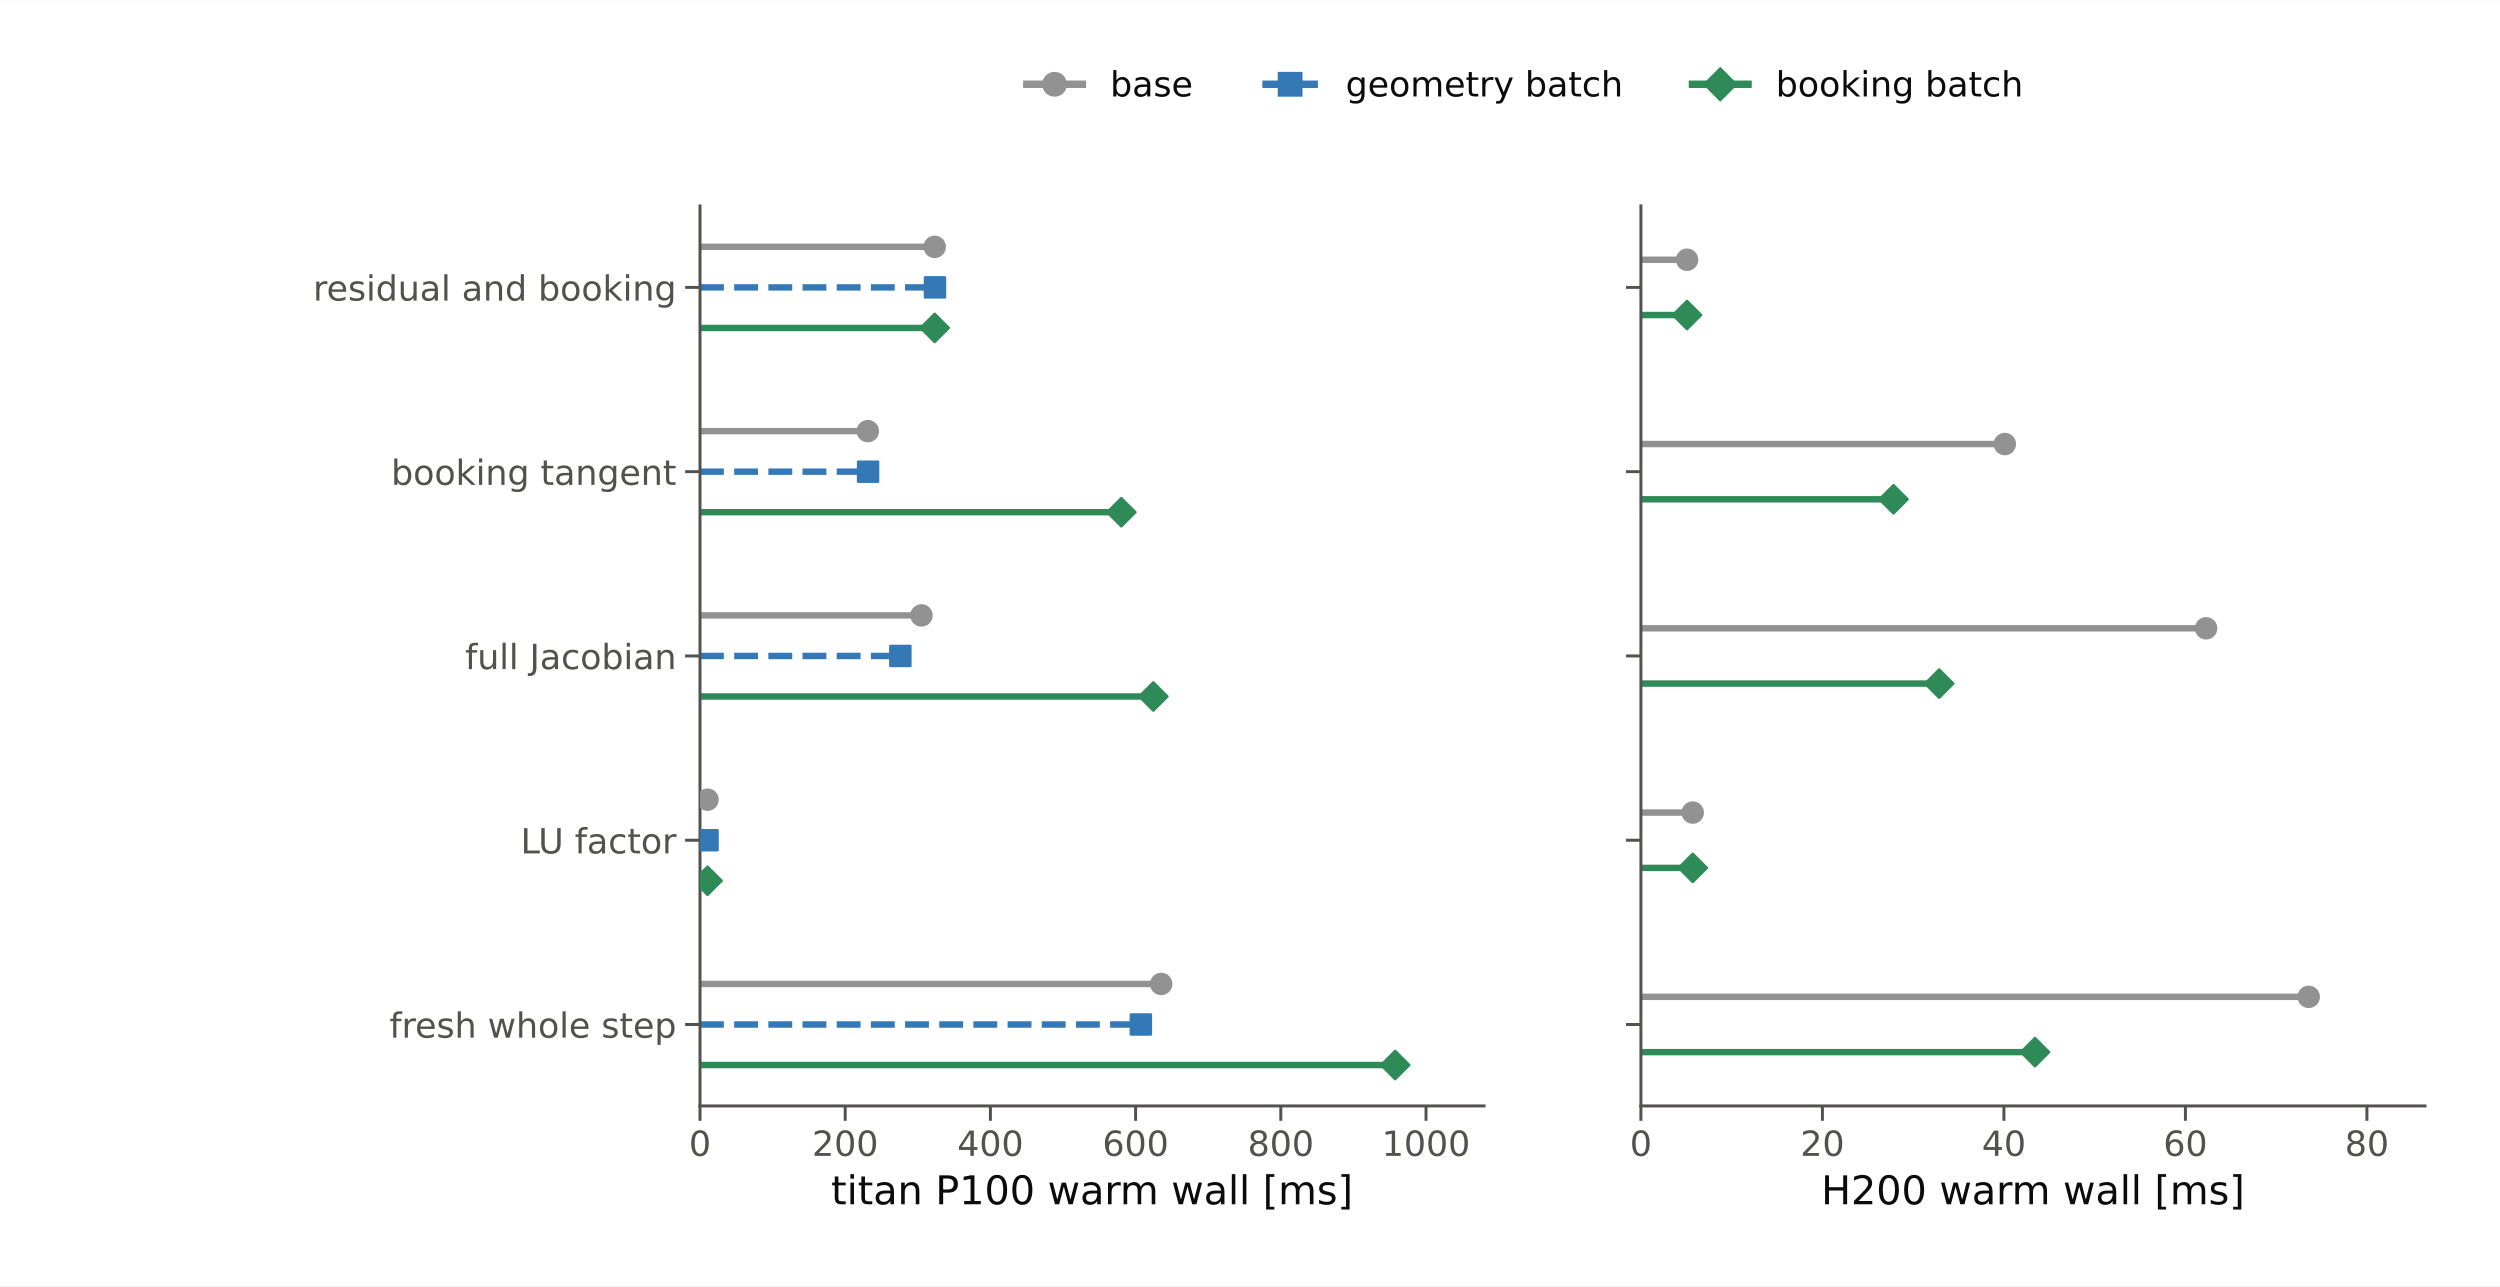
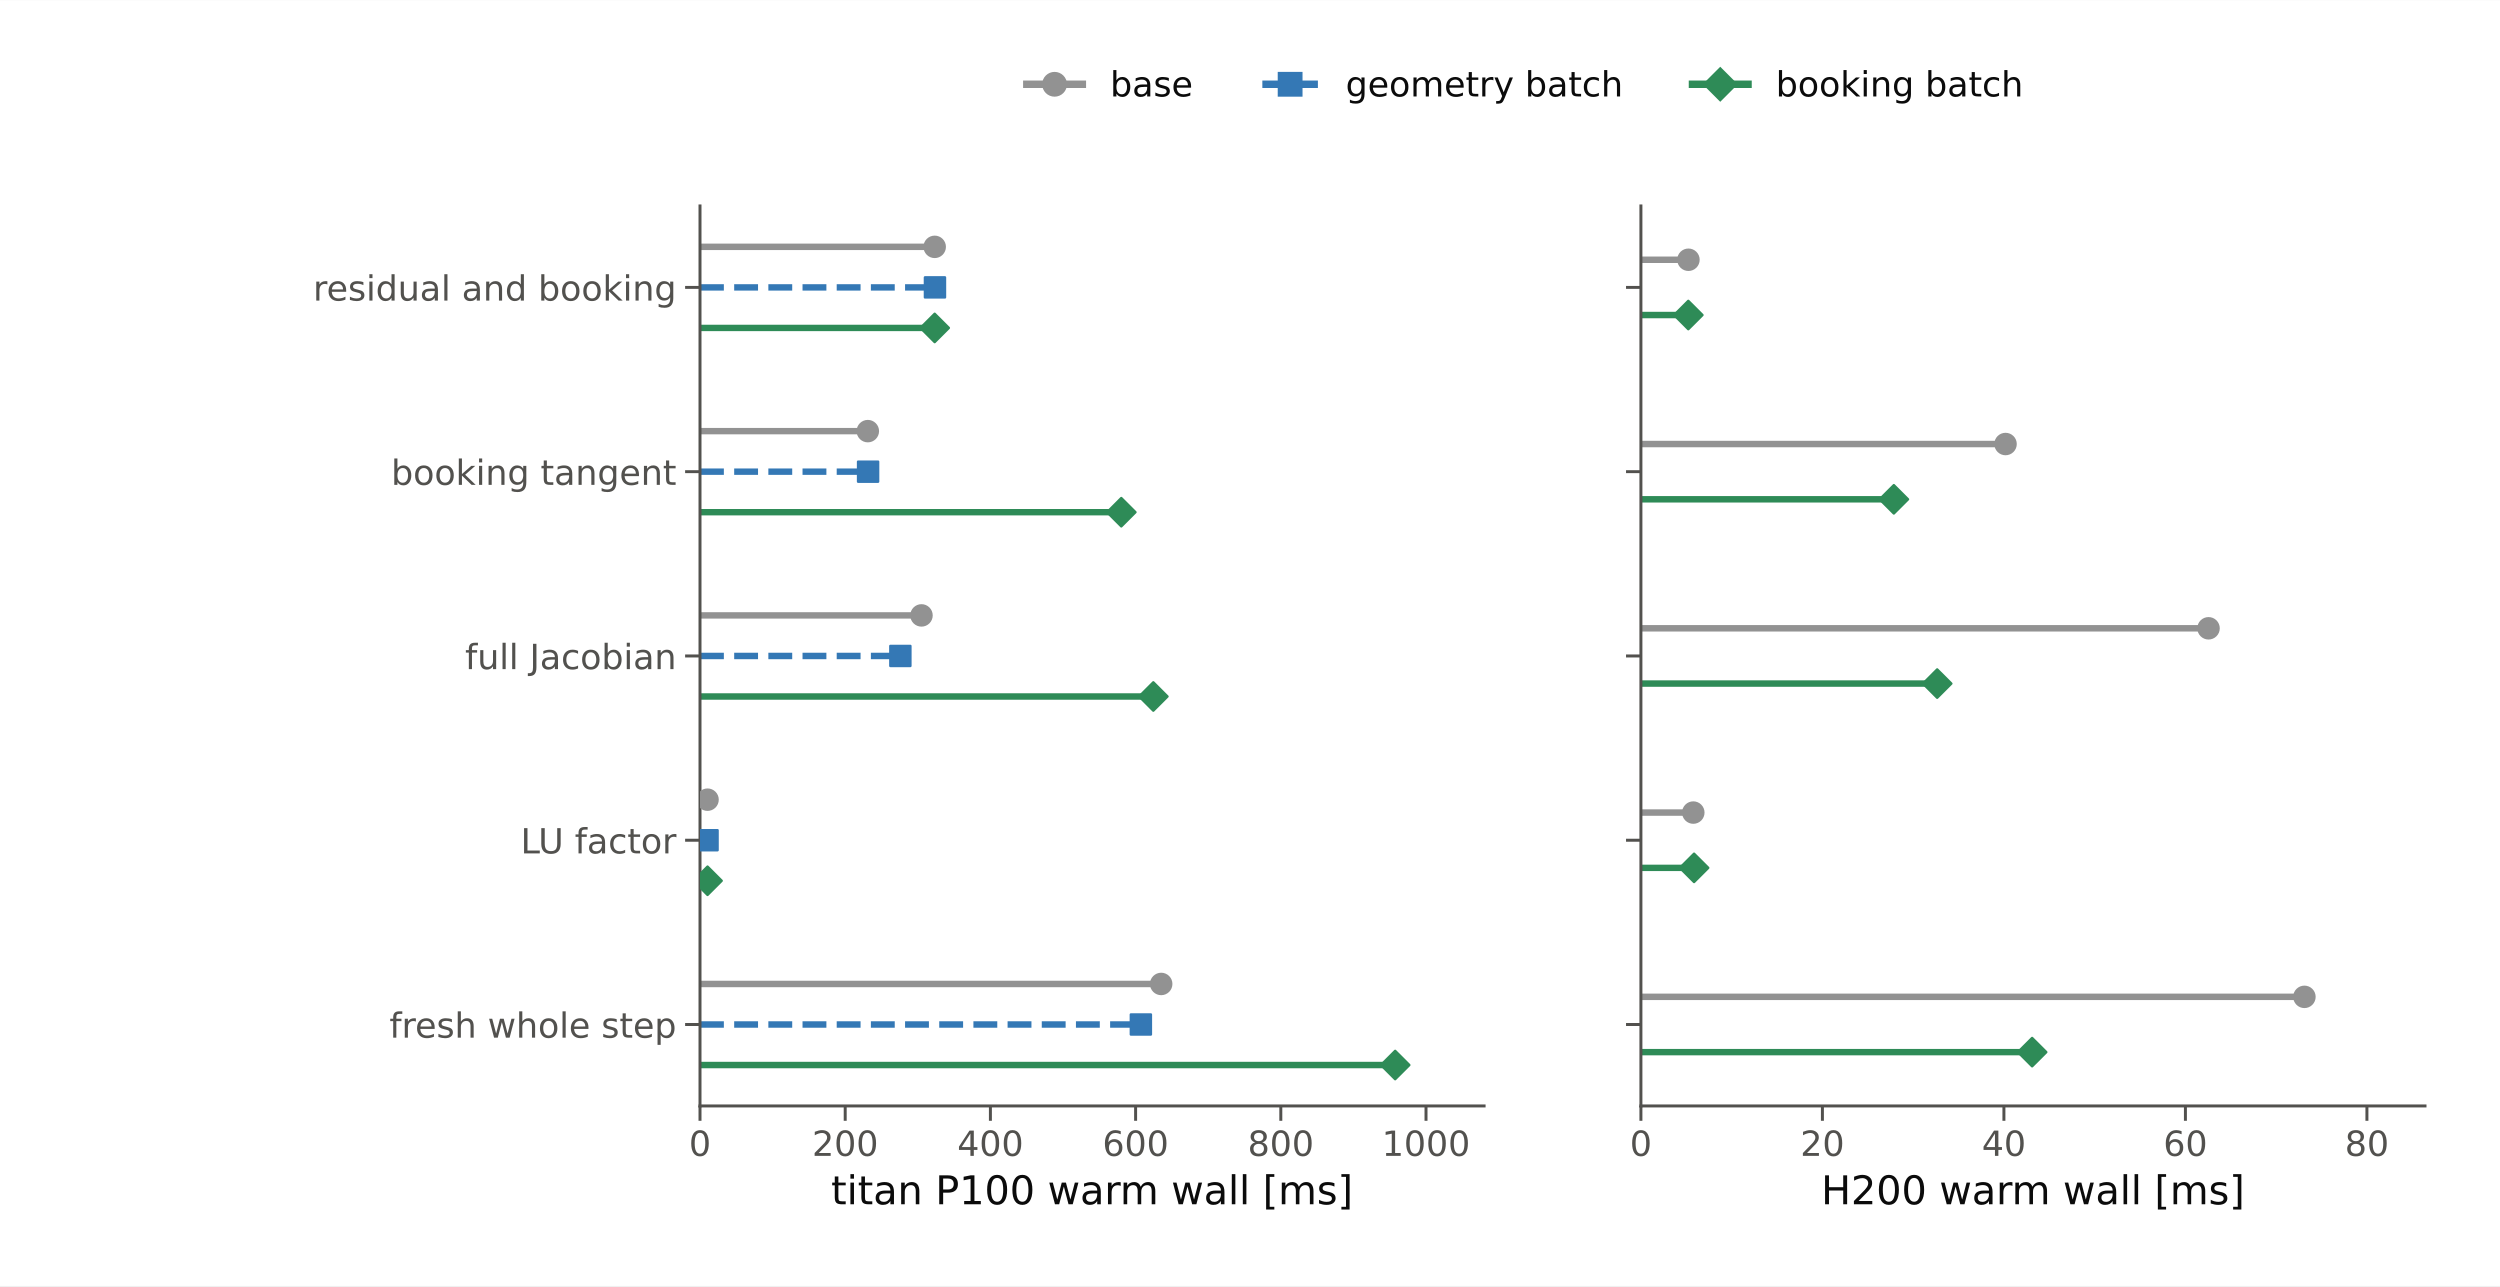
<svg xmlns="http://www.w3.org/2000/svg" xmlns:xlink="http://www.w3.org/1999/xlink" width="31.1cm" height="16cm" viewBox="0 0 1008 518.4" version="1.1">
  <defs>
    <style type="text/css">*{stroke-linejoin: round; stroke-linecap: butt}</style>
  </defs>
  <g id="figure_1">
    <g id="patch_1">
      <path d="M 0 518.4  L 1008 518.4  L 1008 0  L 0 0  z " style="fill: #ffffff" />
    </g>
    <g id="axes_1">
      <g id="patch_2">
        <path d="M 282.24 445.824  L 598.385 445.824  L 598.385 82.944  L 282.24 82.944  z " style="fill: #ffffff" />
      </g>
      <g id="matplotlib.axis_1">
        <g id="xtick_1">
          <g id="line2d_1">
            <defs>
-               <path id="md4317a3e88" d="M 0 0  L 0 6  " style="stroke: #52514e; stroke-width: 1.2" />
+               <path id="m9ff5181692" d="M 0 0  L 0 6  " style="stroke: #52514e; stroke-width: 1.2" />
            </defs>
            <g>
-               <use xlink:href="#md4317a3e88" x="282.24" y="445.824" style="fill: #52514e; stroke: #52514e; stroke-width: 1.2" />
+               <use xlink:href="#m9ff5181692" x="282.24" y="445.824" style="fill: #52514e; stroke: #52514e; stroke-width: 1.2" />
            </g>
          </g>
          <g id="text_1">
            <text style="font-size: 14px; font-family: 'DejaVu Sans', 'Bitstream Vera Sans', 'Computer Modern Sans Serif', 'Lucida Grande', 'Verdana', 'Geneva', 'Lucid', 'Arial', 'Helvetica', 'Avant Garde', sans-serif; text-anchor: middle; fill: #52514e" x="282.24" y="465.961" transform="rotate(-0 282.24 465.9607)">0</text>
          </g>
        </g>
        <g id="xtick_2">
          <g id="line2d_2">
            <g>
-               <use xlink:href="#md4317a3e88" x="340.785" y="445.824" style="fill: #52514e; stroke: #52514e; stroke-width: 1.2" />
+               <use xlink:href="#m9ff5181692" x="340.785" y="445.824" style="fill: #52514e; stroke: #52514e; stroke-width: 1.2" />
            </g>
          </g>
          <g id="text_2">
            <text style="font-size: 14px; font-family: 'DejaVu Sans', 'Bitstream Vera Sans', 'Computer Modern Sans Serif', 'Lucida Grande', 'Verdana', 'Geneva', 'Lucid', 'Arial', 'Helvetica', 'Avant Garde', sans-serif; text-anchor: middle; fill: #52514e" x="340.785" y="465.961" transform="rotate(-0 340.7855 465.9607)">200</text>
          </g>
        </g>
        <g id="xtick_3">
          <g id="line2d_3">
            <g>
-               <use xlink:href="#md4317a3e88" x="399.331" y="445.824" style="fill: #52514e; stroke: #52514e; stroke-width: 1.2" />
+               <use xlink:href="#m9ff5181692" x="399.331" y="445.824" style="fill: #52514e; stroke: #52514e; stroke-width: 1.2" />
            </g>
          </g>
          <g id="text_3">
            <text style="font-size: 14px; font-family: 'DejaVu Sans', 'Bitstream Vera Sans', 'Computer Modern Sans Serif', 'Lucida Grande', 'Verdana', 'Geneva', 'Lucid', 'Arial', 'Helvetica', 'Avant Garde', sans-serif; text-anchor: middle; fill: #52514e" x="399.331" y="465.961" transform="rotate(-0 399.3309 465.9607)">400</text>
          </g>
        </g>
        <g id="xtick_4">
          <g id="line2d_4">
            <g>
-               <use xlink:href="#md4317a3e88" x="457.876" y="445.824" style="fill: #52514e; stroke: #52514e; stroke-width: 1.2" />
+               <use xlink:href="#m9ff5181692" x="457.876" y="445.824" style="fill: #52514e; stroke: #52514e; stroke-width: 1.2" />
            </g>
          </g>
          <g id="text_4">
            <text style="font-size: 14px; font-family: 'DejaVu Sans', 'Bitstream Vera Sans', 'Computer Modern Sans Serif', 'Lucida Grande', 'Verdana', 'Geneva', 'Lucid', 'Arial', 'Helvetica', 'Avant Garde', sans-serif; text-anchor: middle; fill: #52514e" x="457.876" y="465.961" transform="rotate(-0 457.8764 465.9607)">600</text>
          </g>
        </g>
        <g id="xtick_5">
          <g id="line2d_5">
            <g>
-               <use xlink:href="#md4317a3e88" x="516.422" y="445.824" style="fill: #52514e; stroke: #52514e; stroke-width: 1.2" />
+               <use xlink:href="#m9ff5181692" x="516.422" y="445.824" style="fill: #52514e; stroke: #52514e; stroke-width: 1.2" />
            </g>
          </g>
          <g id="text_5">
            <text style="font-size: 14px; font-family: 'DejaVu Sans', 'Bitstream Vera Sans', 'Computer Modern Sans Serif', 'Lucida Grande', 'Verdana', 'Geneva', 'Lucid', 'Arial', 'Helvetica', 'Avant Garde', sans-serif; text-anchor: middle; fill: #52514e" x="516.422" y="465.961" transform="rotate(-0 516.4218 465.9607)">800</text>
          </g>
        </g>
        <g id="xtick_6">
          <g id="line2d_6">
            <g>
-               <use xlink:href="#md4317a3e88" x="574.967" y="445.824" style="fill: #52514e; stroke: #52514e; stroke-width: 1.2" />
+               <use xlink:href="#m9ff5181692" x="574.967" y="445.824" style="fill: #52514e; stroke: #52514e; stroke-width: 1.2" />
            </g>
          </g>
          <g id="text_6">
            <text style="font-size: 14px; font-family: 'DejaVu Sans', 'Bitstream Vera Sans', 'Computer Modern Sans Serif', 'Lucida Grande', 'Verdana', 'Geneva', 'Lucid', 'Arial', 'Helvetica', 'Avant Garde', sans-serif; text-anchor: middle; fill: #52514e" x="574.967" y="465.961" transform="rotate(-0 574.9673 465.9607)">1000</text>
          </g>
        </g>
        <g id="text_7">
          <text style="font-size: 16px; font-family: 'DejaVu Sans', 'Bitstream Vera Sans', 'Computer Modern Sans Serif', 'Lucida Grande', 'Verdana', 'Geneva', 'Lucid', 'Arial', 'Helvetica', 'Avant Garde', sans-serif; text-anchor: middle; fill: #0b0b0b" x="440.313" y="485.481" transform="rotate(-0 440.3127 485.4815)">titan P100 warm wall [ms]</text>
        </g>
      </g>
      <g id="matplotlib.axis_2">
        <g id="ytick_1">
          <g id="line2d_7">
            <defs>
-               <path id="mf4058ad7c7" d="M 0 0  L -6 0  " style="stroke: #52514e; stroke-width: 1.2" />
+               <path id="mb04c8b7486" d="M 0 0  L -6 0  " style="stroke: #52514e; stroke-width: 1.2" />
            </defs>
            <g>
-               <use xlink:href="#mf4058ad7c7" x="282.24" y="115.784" style="fill: #52514e; stroke: #52514e; stroke-width: 1.2" />
+               <use xlink:href="#mb04c8b7486" x="282.24" y="115.784" style="fill: #52514e; stroke: #52514e; stroke-width: 1.2" />
            </g>
          </g>
          <g id="text_8">
            <text style="font-size: 14px; font-family: 'DejaVu Sans', 'Bitstream Vera Sans', 'Computer Modern Sans Serif', 'Lucida Grande', 'Verdana', 'Geneva', 'Lucid', 'Arial', 'Helvetica', 'Avant Garde', sans-serif; text-anchor: end; fill: #52514e" x="272.74" y="121.103" transform="rotate(-0 272.74 121.1034)">residual and booking</text>
          </g>
        </g>
        <g id="ytick_2">
          <g id="line2d_8">
            <g>
-               <use xlink:href="#mf4058ad7c7" x="282.24" y="190.084" style="fill: #52514e; stroke: #52514e; stroke-width: 1.2" />
+               <use xlink:href="#mb04c8b7486" x="282.24" y="190.084" style="fill: #52514e; stroke: #52514e; stroke-width: 1.2" />
            </g>
          </g>
          <g id="text_9">
            <text style="font-size: 14px; font-family: 'DejaVu Sans', 'Bitstream Vera Sans', 'Computer Modern Sans Serif', 'Lucida Grande', 'Verdana', 'Geneva', 'Lucid', 'Arial', 'Helvetica', 'Avant Garde', sans-serif; text-anchor: end; fill: #52514e" x="272.74" y="195.403" transform="rotate(-0 272.74 195.4032)">booking tangent</text>
          </g>
        </g>
        <g id="ytick_3">
          <g id="line2d_9">
            <g>
-               <use xlink:href="#mf4058ad7c7" x="282.24" y="264.384" style="fill: #52514e; stroke: #52514e; stroke-width: 1.2" />
+               <use xlink:href="#mb04c8b7486" x="282.24" y="264.384" style="fill: #52514e; stroke: #52514e; stroke-width: 1.2" />
            </g>
          </g>
          <g id="text_10">
            <text style="font-size: 14px; font-family: 'DejaVu Sans', 'Bitstream Vera Sans', 'Computer Modern Sans Serif', 'Lucida Grande', 'Verdana', 'Geneva', 'Lucid', 'Arial', 'Helvetica', 'Avant Garde', sans-serif; text-anchor: end; fill: #52514e" x="272.74" y="269.703" transform="rotate(-0 272.74 269.7029)">full Jacobian</text>
          </g>
        </g>
        <g id="ytick_4">
          <g id="line2d_10">
            <g>
-               <use xlink:href="#mf4058ad7c7" x="282.24" y="338.684" style="fill: #52514e; stroke: #52514e; stroke-width: 1.2" />
+               <use xlink:href="#mb04c8b7486" x="282.24" y="338.684" style="fill: #52514e; stroke: #52514e; stroke-width: 1.2" />
            </g>
          </g>
          <g id="text_11">
            <text style="font-size: 14px; font-family: 'DejaVu Sans', 'Bitstream Vera Sans', 'Computer Modern Sans Serif', 'Lucida Grande', 'Verdana', 'Geneva', 'Lucid', 'Arial', 'Helvetica', 'Avant Garde', sans-serif; text-anchor: end; fill: #52514e" x="272.74" y="344.003" transform="rotate(-0 272.74 344.0027)">LU factor</text>
          </g>
        </g>
        <g id="ytick_5">
          <g id="line2d_11">
            <g>
-               <use xlink:href="#mf4058ad7c7" x="282.24" y="412.984" style="fill: #52514e; stroke: #52514e; stroke-width: 1.2" />
+               <use xlink:href="#mb04c8b7486" x="282.24" y="412.984" style="fill: #52514e; stroke: #52514e; stroke-width: 1.2" />
            </g>
          </g>
          <g id="text_12">
            <text style="font-size: 14px; font-family: 'DejaVu Sans', 'Bitstream Vera Sans', 'Computer Modern Sans Serif', 'Lucida Grande', 'Verdana', 'Geneva', 'Lucid', 'Arial', 'Helvetica', 'Avant Garde', sans-serif; text-anchor: end; fill: #52514e" x="272.74" y="418.302" transform="rotate(-0 272.74 418.3024)">fresh whole step</text>
          </g>
        </g>
      </g>
      <g id="line2d_12">
-         <path d="M 282.24 99.439  L 376.872 99.439  " clip-path="url(#p3d6b1c0154)" style="fill: none; stroke: #929292; stroke-width: 2.6; stroke-linecap: square" />
+         <path d="M 282.24 99.439  L 376.872 99.439  " clip-path="url(#p93c14696ff)" style="fill: none; stroke: #929292; stroke-width: 2.6; stroke-linecap: square" />
      </g>
      <g id="line2d_13">
-         <path d="M 282.24 173.738  L 349.906 173.738  " clip-path="url(#p3d6b1c0154)" style="fill: none; stroke: #929292; stroke-width: 2.6; stroke-linecap: square" />
+         <path d="M 282.24 173.738  L 349.906 173.738  " clip-path="url(#p93c14696ff)" style="fill: none; stroke: #929292; stroke-width: 2.6; stroke-linecap: square" />
      </g>
      <g id="line2d_14">
-         <path d="M 282.24 248.038  L 371.545 248.038  " clip-path="url(#p3d6b1c0154)" style="fill: none; stroke: #929292; stroke-width: 2.6; stroke-linecap: square" />
+         <path d="M 282.24 248.038  L 371.545 248.038  " clip-path="url(#p93c14696ff)" style="fill: none; stroke: #929292; stroke-width: 2.6; stroke-linecap: square" />
      </g>
      <g id="line2d_15">
-         <path d="M 282.24 322.338  L 285.278 322.338  " clip-path="url(#p3d6b1c0154)" style="fill: none; stroke: #929292; stroke-width: 2.6; stroke-linecap: square" />
+         <path d="M 282.24 322.338  L 285.278 322.338  " clip-path="url(#p93c14696ff)" style="fill: none; stroke: #929292; stroke-width: 2.6; stroke-linecap: square" />
      </g>
      <g id="line2d_16">
-         <path d="M 282.24 396.638  L 468.192 396.638  " clip-path="url(#p3d6b1c0154)" style="fill: none; stroke: #929292; stroke-width: 2.6; stroke-linecap: square" />
+         <path d="M 282.24 396.638  L 468.192 396.638  " clip-path="url(#p93c14696ff)" style="fill: none; stroke: #929292; stroke-width: 2.6; stroke-linecap: square" />
      </g>
      <g id="line2d_17">
-         <path d="M 282.24 115.784  L 376.976 115.784  " clip-path="url(#p3d6b1c0154)" style="fill: none; stroke-dasharray: 9.62,4.16; stroke-dashoffset: 0; stroke: #3478b5; stroke-width: 2.6" />
+         <path d="M 282.24 115.784  L 376.976 115.784  " clip-path="url(#p93c14696ff)" style="fill: none; stroke-dasharray: 9.62,4.16; stroke-dashoffset: 0; stroke: #3478b5; stroke-width: 2.6" />
      </g>
      <g id="line2d_18">
-         <path d="M 282.24 190.084  L 350.014 190.084  " clip-path="url(#p3d6b1c0154)" style="fill: none; stroke-dasharray: 9.62,4.16; stroke-dashoffset: 0; stroke: #3478b5; stroke-width: 2.6" />
+         <path d="M 282.24 190.084  L 350.014 190.084  " clip-path="url(#p93c14696ff)" style="fill: none; stroke-dasharray: 9.62,4.16; stroke-dashoffset: 0; stroke: #3478b5; stroke-width: 2.6" />
      </g>
      <g id="line2d_19">
-         <path d="M 282.24 264.384  L 363.027 264.384  " clip-path="url(#p3d6b1c0154)" style="fill: none; stroke-dasharray: 9.62,4.16; stroke-dashoffset: 0; stroke: #3478b5; stroke-width: 2.6" />
+         <path d="M 282.24 264.384  L 363.027 264.384  " clip-path="url(#p93c14696ff)" style="fill: none; stroke-dasharray: 9.62,4.16; stroke-dashoffset: 0; stroke: #3478b5; stroke-width: 2.6" />
      </g>
      <g id="line2d_20">
-         <path d="M 282.24 338.684  L 285.282 338.684  " clip-path="url(#p3d6b1c0154)" style="fill: none; stroke-dasharray: 9.62,4.16; stroke-dashoffset: 0; stroke: #3478b5; stroke-width: 2.6" />
+         <path d="M 282.24 338.684  L 285.282 338.684  " clip-path="url(#p93c14696ff)" style="fill: none; stroke-dasharray: 9.62,4.16; stroke-dashoffset: 0; stroke: #3478b5; stroke-width: 2.6" />
      </g>
      <g id="line2d_21">
-         <path d="M 282.24 412.984  L 459.999 412.984  " clip-path="url(#p3d6b1c0154)" style="fill: none; stroke-dasharray: 9.62,4.16; stroke-dashoffset: 0; stroke: #3478b5; stroke-width: 2.6" />
+         <path d="M 282.24 412.984  L 459.999 412.984  " clip-path="url(#p93c14696ff)" style="fill: none; stroke-dasharray: 9.62,4.16; stroke-dashoffset: 0; stroke: #3478b5; stroke-width: 2.6" />
      </g>
      <g id="line2d_22">
-         <path d="M 282.24 132.13  L 376.861 132.13  " clip-path="url(#p3d6b1c0154)" style="fill: none; stroke: #2e8b57; stroke-width: 2.6; stroke-linecap: square" />
+         <path d="M 282.24 132.13  L 376.861 132.13  " clip-path="url(#p93c14696ff)" style="fill: none; stroke: #2e8b57; stroke-width: 2.6; stroke-linecap: square" />
      </g>
      <g id="line2d_23">
-         <path d="M 282.24 206.43  L 452.105 206.43  " clip-path="url(#p3d6b1c0154)" style="fill: none; stroke: #2e8b57; stroke-width: 2.6; stroke-linecap: square" />
+         <path d="M 282.24 206.43  L 452.105 206.43  " clip-path="url(#p93c14696ff)" style="fill: none; stroke: #2e8b57; stroke-width: 2.6; stroke-linecap: square" />
      </g>
      <g id="line2d_24">
-         <path d="M 282.24 280.73  L 465.021 280.73  " clip-path="url(#p3d6b1c0154)" style="fill: none; stroke: #2e8b57; stroke-width: 2.6; stroke-linecap: square" />
+         <path d="M 282.24 280.73  L 465.021 280.73  " clip-path="url(#p93c14696ff)" style="fill: none; stroke: #2e8b57; stroke-width: 2.6; stroke-linecap: square" />
      </g>
      <g id="line2d_25">
-         <path d="M 282.24 355.03  L 285.273 355.03  " clip-path="url(#p3d6b1c0154)" style="fill: none; stroke: #2e8b57; stroke-width: 2.6; stroke-linecap: square" />
+         <path d="M 282.24 355.03  L 285.273 355.03  " clip-path="url(#p93c14696ff)" style="fill: none; stroke: #2e8b57; stroke-width: 2.6; stroke-linecap: square" />
      </g>
      <g id="line2d_26">
-         <path d="M 282.24 429.329  L 562.527 429.329  " clip-path="url(#p3d6b1c0154)" style="fill: none; stroke: #2e8b57; stroke-width: 2.6; stroke-linecap: square" />
+         <path d="M 282.24 429.329  L 562.527 429.329  " clip-path="url(#p93c14696ff)" style="fill: none; stroke: #2e8b57; stroke-width: 2.6; stroke-linecap: square" />
      </g>
      <g id="patch_3">
        <path d="M 282.24 445.824  L 282.24 82.944  " style="fill: none; stroke: #52514e; stroke-width: 1.2; stroke-linejoin: miter; stroke-linecap: square" />
      </g>
      <g id="patch_4">
        <path d="M 282.24 445.824  L 598.385 445.824  " style="fill: none; stroke: #52514e; stroke-width: 1.2; stroke-linejoin: miter; stroke-linecap: square" />
      </g>
      <g id="PathCollection_1">
        <defs>
-           <path id="m926745d672" d="M 0 4.031  C 1.069 4.031 2.094 3.606 2.85 2.85  C 3.606 2.094 4.031 1.069 4.031 0  C 4.031 -1.069 3.606 -2.094 2.85 -2.85  C 2.094 -3.606 1.069 -4.031 0 -4.031  C -1.069 -4.031 -2.094 -3.606 -2.85 -2.85  C -3.606 -2.094 -4.031 -1.069 -4.031 0  C -4.031 1.069 -3.606 2.094 -2.85 2.85  C -2.094 3.606 -1.069 4.031 0 4.031  z " style="stroke: #929292" />
+           <path id="mebb739db86" d="M 0 4.031  C 1.069 4.031 2.094 3.606 2.85 2.85  C 3.606 2.094 4.031 1.069 4.031 0  C 4.031 -1.069 3.606 -2.094 2.85 -2.85  C 2.094 -3.606 1.069 -4.031 0 -4.031  C -1.069 -4.031 -2.094 -3.606 -2.85 -2.85  C -3.606 -2.094 -4.031 -1.069 -4.031 0  C -4.031 1.069 -3.606 2.094 -2.85 2.85  C -2.094 3.606 -1.069 4.031 0 4.031  z " style="stroke: #929292" />
        </defs>
-         <g clip-path="url(#p3d6b1c0154)">
-           <use xlink:href="#m926745d672" x="376.872" y="99.439" style="fill: #929292; stroke: #929292" />
+         <g clip-path="url(#p93c14696ff)">
+           <use xlink:href="#mebb739db86" x="376.872" y="99.439" style="fill: #929292; stroke: #929292" />
        </g>
      </g>
      <g id="PathCollection_2">
-         <g clip-path="url(#p3d6b1c0154)">
-           <use xlink:href="#m926745d672" x="349.906" y="173.738" style="fill: #929292; stroke: #929292" />
+         <g clip-path="url(#p93c14696ff)">
+           <use xlink:href="#mebb739db86" x="349.906" y="173.738" style="fill: #929292; stroke: #929292" />
        </g>
      </g>
      <g id="PathCollection_3">
-         <g clip-path="url(#p3d6b1c0154)">
-           <use xlink:href="#m926745d672" x="371.545" y="248.038" style="fill: #929292; stroke: #929292" />
+         <g clip-path="url(#p93c14696ff)">
+           <use xlink:href="#mebb739db86" x="371.545" y="248.038" style="fill: #929292; stroke: #929292" />
        </g>
      </g>
      <g id="PathCollection_4">
-         <g clip-path="url(#p3d6b1c0154)">
-           <use xlink:href="#m926745d672" x="285.278" y="322.338" style="fill: #929292; stroke: #929292" />
+         <g clip-path="url(#p93c14696ff)">
+           <use xlink:href="#mebb739db86" x="285.278" y="322.338" style="fill: #929292; stroke: #929292" />
        </g>
      </g>
      <g id="PathCollection_5">
-         <g clip-path="url(#p3d6b1c0154)">
-           <use xlink:href="#m926745d672" x="468.192" y="396.638" style="fill: #929292; stroke: #929292" />
+         <g clip-path="url(#p93c14696ff)">
+           <use xlink:href="#mebb739db86" x="468.192" y="396.638" style="fill: #929292; stroke: #929292" />
        </g>
      </g>
      <g id="PathCollection_6">
        <defs>
-           <path id="m7da7ee4651" d="M -4.031 4.031  L 4.031 4.031  L 4.031 -4.031  L -4.031 -4.031  z " style="stroke: #3478b5" />
+           <path id="m1d226fe7ff" d="M -4.031 4.031  L 4.031 4.031  L 4.031 -4.031  L -4.031 -4.031  z " style="stroke: #3478b5" />
        </defs>
-         <g clip-path="url(#p3d6b1c0154)">
-           <use xlink:href="#m7da7ee4651" x="376.976" y="115.784" style="fill: #3478b5; stroke: #3478b5" />
+         <g clip-path="url(#p93c14696ff)">
+           <use xlink:href="#m1d226fe7ff" x="376.976" y="115.784" style="fill: #3478b5; stroke: #3478b5" />
        </g>
      </g>
      <g id="PathCollection_7">
-         <g clip-path="url(#p3d6b1c0154)">
-           <use xlink:href="#m7da7ee4651" x="350.014" y="190.084" style="fill: #3478b5; stroke: #3478b5" />
+         <g clip-path="url(#p93c14696ff)">
+           <use xlink:href="#m1d226fe7ff" x="350.014" y="190.084" style="fill: #3478b5; stroke: #3478b5" />
        </g>
      </g>
      <g id="PathCollection_8">
-         <g clip-path="url(#p3d6b1c0154)">
-           <use xlink:href="#m7da7ee4651" x="363.027" y="264.384" style="fill: #3478b5; stroke: #3478b5" />
+         <g clip-path="url(#p93c14696ff)">
+           <use xlink:href="#m1d226fe7ff" x="363.027" y="264.384" style="fill: #3478b5; stroke: #3478b5" />
        </g>
      </g>
      <g id="PathCollection_9">
-         <g clip-path="url(#p3d6b1c0154)">
-           <use xlink:href="#m7da7ee4651" x="285.282" y="338.684" style="fill: #3478b5; stroke: #3478b5" />
+         <g clip-path="url(#p93c14696ff)">
+           <use xlink:href="#m1d226fe7ff" x="285.282" y="338.684" style="fill: #3478b5; stroke: #3478b5" />
        </g>
      </g>
      <g id="PathCollection_10">
-         <g clip-path="url(#p3d6b1c0154)">
-           <use xlink:href="#m7da7ee4651" x="459.999" y="412.984" style="fill: #3478b5; stroke: #3478b5" />
+         <g clip-path="url(#p93c14696ff)">
+           <use xlink:href="#m1d226fe7ff" x="459.999" y="412.984" style="fill: #3478b5; stroke: #3478b5" />
        </g>
      </g>
      <g id="PathCollection_11">
        <defs>
-           <path id="mb29e1c3c57" d="M -0 5.701  L 5.701 0  L 0 -5.701  L -5.701 -0  z " style="stroke: #2e8b57" />
+           <path id="mb1892b2656" d="M -0 5.701  L 5.701 0  L 0 -5.701  L -5.701 -0  z " style="stroke: #2e8b57" />
        </defs>
-         <g clip-path="url(#p3d6b1c0154)">
-           <use xlink:href="#mb29e1c3c57" x="376.861" y="132.13" style="fill: #2e8b57; stroke: #2e8b57" />
+         <g clip-path="url(#p93c14696ff)">
+           <use xlink:href="#mb1892b2656" x="376.861" y="132.13" style="fill: #2e8b57; stroke: #2e8b57" />
        </g>
      </g>
      <g id="PathCollection_12">
-         <g clip-path="url(#p3d6b1c0154)">
-           <use xlink:href="#mb29e1c3c57" x="452.105" y="206.43" style="fill: #2e8b57; stroke: #2e8b57" />
+         <g clip-path="url(#p93c14696ff)">
+           <use xlink:href="#mb1892b2656" x="452.105" y="206.43" style="fill: #2e8b57; stroke: #2e8b57" />
        </g>
      </g>
      <g id="PathCollection_13">
-         <g clip-path="url(#p3d6b1c0154)">
-           <use xlink:href="#mb29e1c3c57" x="465.021" y="280.73" style="fill: #2e8b57; stroke: #2e8b57" />
+         <g clip-path="url(#p93c14696ff)">
+           <use xlink:href="#mb1892b2656" x="465.021" y="280.73" style="fill: #2e8b57; stroke: #2e8b57" />
        </g>
      </g>
      <g id="PathCollection_14">
-         <g clip-path="url(#p3d6b1c0154)">
-           <use xlink:href="#mb29e1c3c57" x="285.273" y="355.03" style="fill: #2e8b57; stroke: #2e8b57" />
+         <g clip-path="url(#p93c14696ff)">
+           <use xlink:href="#mb1892b2656" x="285.273" y="355.03" style="fill: #2e8b57; stroke: #2e8b57" />
        </g>
      </g>
      <g id="PathCollection_15">
-         <g clip-path="url(#p3d6b1c0154)">
-           <use xlink:href="#mb29e1c3c57" x="562.527" y="429.329" style="fill: #2e8b57; stroke: #2e8b57" />
+         <g clip-path="url(#p93c14696ff)">
+           <use xlink:href="#mb1892b2656" x="562.527" y="429.329" style="fill: #2e8b57; stroke: #2e8b57" />
        </g>
      </g>
    </g>
    <g id="axes_2">
      <g id="patch_5">
        <path d="M 661.615 445.824  L 977.76 445.824  L 977.76 82.944  L 661.615 82.944  z " style="fill: #ffffff" />
      </g>
      <g id="matplotlib.axis_3">
        <g id="xtick_7">
          <g id="line2d_27">
            <g>
-               <use xlink:href="#md4317a3e88" x="661.615" y="445.824" style="fill: #52514e; stroke: #52514e; stroke-width: 1.2" />
+               <use xlink:href="#m9ff5181692" x="661.615" y="445.824" style="fill: #52514e; stroke: #52514e; stroke-width: 1.2" />
            </g>
          </g>
          <g id="text_13">
            <text style="font-size: 14px; font-family: 'DejaVu Sans', 'Bitstream Vera Sans', 'Computer Modern Sans Serif', 'Lucida Grande', 'Verdana', 'Geneva', 'Lucid', 'Arial', 'Helvetica', 'Avant Garde', sans-serif; text-anchor: middle; fill: #52514e" x="661.615" y="465.961" transform="rotate(-0 661.6145 465.9607)">0</text>
          </g>
        </g>
        <g id="xtick_8">
          <g id="line2d_28">
            <g>
-               <use xlink:href="#md4317a3e88" x="734.796" y="445.824" style="fill: #52514e; stroke: #52514e; stroke-width: 1.2" />
+               <use xlink:href="#m9ff5181692" x="734.796" y="445.824" style="fill: #52514e; stroke: #52514e; stroke-width: 1.2" />
            </g>
          </g>
          <g id="text_14">
            <text style="font-size: 14px; font-family: 'DejaVu Sans', 'Bitstream Vera Sans', 'Computer Modern Sans Serif', 'Lucida Grande', 'Verdana', 'Geneva', 'Lucid', 'Arial', 'Helvetica', 'Avant Garde', sans-serif; text-anchor: middle; fill: #52514e" x="734.796" y="465.961" transform="rotate(-0 734.7964 465.9607)">20</text>
          </g>
        </g>
        <g id="xtick_9">
          <g id="line2d_29">
            <g>
-               <use xlink:href="#md4317a3e88" x="807.978" y="445.824" style="fill: #52514e; stroke: #52514e; stroke-width: 1.2" />
+               <use xlink:href="#m9ff5181692" x="807.978" y="445.824" style="fill: #52514e; stroke: #52514e; stroke-width: 1.2" />
            </g>
          </g>
          <g id="text_15">
            <text style="font-size: 14px; font-family: 'DejaVu Sans', 'Bitstream Vera Sans', 'Computer Modern Sans Serif', 'Lucida Grande', 'Verdana', 'Geneva', 'Lucid', 'Arial', 'Helvetica', 'Avant Garde', sans-serif; text-anchor: middle; fill: #52514e" x="807.978" y="465.961" transform="rotate(-0 807.9782 465.9607)">40</text>
          </g>
        </g>
        <g id="xtick_10">
          <g id="line2d_30">
            <g>
-               <use xlink:href="#md4317a3e88" x="881.16" y="445.824" style="fill: #52514e; stroke: #52514e; stroke-width: 1.2" />
+               <use xlink:href="#m9ff5181692" x="881.16" y="445.824" style="fill: #52514e; stroke: #52514e; stroke-width: 1.2" />
            </g>
          </g>
          <g id="text_16">
            <text style="font-size: 14px; font-family: 'DejaVu Sans', 'Bitstream Vera Sans', 'Computer Modern Sans Serif', 'Lucida Grande', 'Verdana', 'Geneva', 'Lucid', 'Arial', 'Helvetica', 'Avant Garde', sans-serif; text-anchor: middle; fill: #52514e" x="881.16" y="465.961" transform="rotate(-0 881.16 465.9607)">60</text>
          </g>
        </g>
        <g id="xtick_11">
          <g id="line2d_31">
            <g>
-               <use xlink:href="#md4317a3e88" x="954.342" y="445.824" style="fill: #52514e; stroke: #52514e; stroke-width: 1.2" />
+               <use xlink:href="#m9ff5181692" x="954.342" y="445.824" style="fill: #52514e; stroke: #52514e; stroke-width: 1.2" />
            </g>
          </g>
          <g id="text_17">
            <text style="font-size: 14px; font-family: 'DejaVu Sans', 'Bitstream Vera Sans', 'Computer Modern Sans Serif', 'Lucida Grande', 'Verdana', 'Geneva', 'Lucid', 'Arial', 'Helvetica', 'Avant Garde', sans-serif; text-anchor: middle; fill: #52514e" x="954.342" y="465.961" transform="rotate(-0 954.3418 465.9607)">80</text>
          </g>
        </g>
        <g id="text_18">
          <text style="font-size: 16px; font-family: 'DejaVu Sans', 'Bitstream Vera Sans', 'Computer Modern Sans Serif', 'Lucida Grande', 'Verdana', 'Geneva', 'Lucid', 'Arial', 'Helvetica', 'Avant Garde', sans-serif; text-anchor: middle; fill: #0b0b0b" x="819.687" y="485.481" transform="rotate(-0 819.6873 485.4815)">H200 warm wall [ms]</text>
        </g>
      </g>
      <g id="matplotlib.axis_4">
        <g id="ytick_6">
          <g id="line2d_32">
            <g>
-               <use xlink:href="#mf4058ad7c7" x="661.615" y="115.784" style="fill: #52514e; stroke: #52514e; stroke-width: 1.2" />
+               <use xlink:href="#mb04c8b7486" x="661.615" y="115.784" style="fill: #52514e; stroke: #52514e; stroke-width: 1.2" />
            </g>
          </g>
        </g>
        <g id="ytick_7">
          <g id="line2d_33">
            <g>
-               <use xlink:href="#mf4058ad7c7" x="661.615" y="190.084" style="fill: #52514e; stroke: #52514e; stroke-width: 1.2" />
+               <use xlink:href="#mb04c8b7486" x="661.615" y="190.084" style="fill: #52514e; stroke: #52514e; stroke-width: 1.2" />
            </g>
          </g>
        </g>
        <g id="ytick_8">
          <g id="line2d_34">
            <g>
-               <use xlink:href="#mf4058ad7c7" x="661.615" y="264.384" style="fill: #52514e; stroke: #52514e; stroke-width: 1.2" />
+               <use xlink:href="#mb04c8b7486" x="661.615" y="264.384" style="fill: #52514e; stroke: #52514e; stroke-width: 1.2" />
            </g>
          </g>
        </g>
        <g id="ytick_9">
          <g id="line2d_35">
            <g>
-               <use xlink:href="#mf4058ad7c7" x="661.615" y="338.684" style="fill: #52514e; stroke: #52514e; stroke-width: 1.2" />
+               <use xlink:href="#mb04c8b7486" x="661.615" y="338.684" style="fill: #52514e; stroke: #52514e; stroke-width: 1.2" />
            </g>
          </g>
        </g>
        <g id="ytick_10">
          <g id="line2d_36">
            <g>
-               <use xlink:href="#mf4058ad7c7" x="661.615" y="412.984" style="fill: #52514e; stroke: #52514e; stroke-width: 1.2" />
+               <use xlink:href="#mb04c8b7486" x="661.615" y="412.984" style="fill: #52514e; stroke: #52514e; stroke-width: 1.2" />
            </g>
          </g>
        </g>
      </g>
      <g id="line2d_37">
-         <path d="M 661.615 104.64  L 680.221 104.64  " clip-path="url(#pc9753a3fab)" style="fill: none; stroke: #929292; stroke-width: 2.6; stroke-linecap: square" />
+         <path d="M 661.615 104.64  L 680.78 104.64  " clip-path="url(#pff28e4dc9a)" style="fill: none; stroke: #929292; stroke-width: 2.6; stroke-linecap: square" />
      </g>
      <g id="line2d_38">
-         <path d="M 661.615 178.939  L 808.341 178.939  " clip-path="url(#pc9753a3fab)" style="fill: none; stroke: #929292; stroke-width: 2.6; stroke-linecap: square" />
+         <path d="M 661.615 178.939  L 808.635 178.939  " clip-path="url(#pff28e4dc9a)" style="fill: none; stroke: #929292; stroke-width: 2.6; stroke-linecap: square" />
      </g>
      <g id="line2d_39">
-         <path d="M 661.615 253.239  L 889.499 253.239  " clip-path="url(#pc9753a3fab)" style="fill: none; stroke: #929292; stroke-width: 2.6; stroke-linecap: square" />
+         <path d="M 661.615 253.239  L 890.484 253.239  " clip-path="url(#pff28e4dc9a)" style="fill: none; stroke: #929292; stroke-width: 2.6; stroke-linecap: square" />
      </g>
      <g id="line2d_40">
-         <path d="M 661.615 327.539  L 682.513 327.539  " clip-path="url(#pc9753a3fab)" style="fill: none; stroke: #929292; stroke-width: 2.6; stroke-linecap: square" />
+         <path d="M 661.615 327.539  L 682.74 327.539  " clip-path="url(#pff28e4dc9a)" style="fill: none; stroke: #929292; stroke-width: 2.6; stroke-linecap: square" />
      </g>
      <g id="line2d_41">
-         <path d="M 661.615 401.839  L 930.869 401.839  " clip-path="url(#pc9753a3fab)" style="fill: none; stroke: #929292; stroke-width: 2.6; stroke-linecap: square" />
+         <path d="M 661.615 401.839  L 929.143 401.839  " clip-path="url(#pff28e4dc9a)" style="fill: none; stroke: #929292; stroke-width: 2.6; stroke-linecap: square" />
      </g>
      <g id="line2d_42">
-         <path d="M 661.615 126.929  L 680.194 126.929  " clip-path="url(#pc9753a3fab)" style="fill: none; stroke: #2e8b57; stroke-width: 2.6; stroke-linecap: square" />
+         <path d="M 661.615 126.929  L 680.721 126.929  " clip-path="url(#pff28e4dc9a)" style="fill: none; stroke: #2e8b57; stroke-width: 2.6; stroke-linecap: square" />
      </g>
      <g id="line2d_43">
-         <path d="M 661.615 201.229  L 763.457 201.229  " clip-path="url(#pc9753a3fab)" style="fill: none; stroke: #2e8b57; stroke-width: 2.6; stroke-linecap: square" />
+         <path d="M 661.615 201.229  L 763.597 201.229  " clip-path="url(#pff28e4dc9a)" style="fill: none; stroke: #2e8b57; stroke-width: 2.6; stroke-linecap: square" />
      </g>
      <g id="line2d_44">
-         <path d="M 661.615 275.529  L 781.88 275.529  " clip-path="url(#pc9753a3fab)" style="fill: none; stroke: #2e8b57; stroke-width: 2.6; stroke-linecap: square" />
+         <path d="M 661.615 275.529  L 781.07 275.529  " clip-path="url(#pff28e4dc9a)" style="fill: none; stroke: #2e8b57; stroke-width: 2.6; stroke-linecap: square" />
      </g>
      <g id="line2d_45">
-         <path d="M 661.615 349.829  L 682.522 349.829  " clip-path="url(#pc9753a3fab)" style="fill: none; stroke: #2e8b57; stroke-width: 2.6; stroke-linecap: square" />
+         <path d="M 661.615 349.829  L 683.045 349.829  " clip-path="url(#pff28e4dc9a)" style="fill: none; stroke: #2e8b57; stroke-width: 2.6; stroke-linecap: square" />
      </g>
      <g id="line2d_46">
-         <path d="M 661.615 424.128  L 820.498 424.128  " clip-path="url(#pc9753a3fab)" style="fill: none; stroke: #2e8b57; stroke-width: 2.6; stroke-linecap: square" />
+         <path d="M 661.615 424.128  L 819.349 424.128  " clip-path="url(#pff28e4dc9a)" style="fill: none; stroke: #2e8b57; stroke-width: 2.6; stroke-linecap: square" />
      </g>
      <g id="patch_6">
        <path d="M 661.615 445.824  L 661.615 82.944  " style="fill: none; stroke: #52514e; stroke-width: 1.2; stroke-linejoin: miter; stroke-linecap: square" />
      </g>
      <g id="patch_7">
        <path d="M 661.615 445.824  L 977.76 445.824  " style="fill: none; stroke: #52514e; stroke-width: 1.2; stroke-linejoin: miter; stroke-linecap: square" />
      </g>
      <g id="PathCollection_16">
-         <g clip-path="url(#pc9753a3fab)">
-           <use xlink:href="#m926745d672" x="680.221" y="104.64" style="fill: #929292; stroke: #929292" />
+         <g clip-path="url(#pff28e4dc9a)">
+           <use xlink:href="#mebb739db86" x="680.78" y="104.64" style="fill: #929292; stroke: #929292" />
        </g>
      </g>
      <g id="PathCollection_17">
-         <g clip-path="url(#pc9753a3fab)">
-           <use xlink:href="#m926745d672" x="808.341" y="178.939" style="fill: #929292; stroke: #929292" />
+         <g clip-path="url(#pff28e4dc9a)">
+           <use xlink:href="#mebb739db86" x="808.635" y="178.939" style="fill: #929292; stroke: #929292" />
        </g>
      </g>
      <g id="PathCollection_18">
-         <g clip-path="url(#pc9753a3fab)">
-           <use xlink:href="#m926745d672" x="889.499" y="253.239" style="fill: #929292; stroke: #929292" />
+         <g clip-path="url(#pff28e4dc9a)">
+           <use xlink:href="#mebb739db86" x="890.484" y="253.239" style="fill: #929292; stroke: #929292" />
        </g>
      </g>
      <g id="PathCollection_19">
-         <g clip-path="url(#pc9753a3fab)">
-           <use xlink:href="#m926745d672" x="682.513" y="327.539" style="fill: #929292; stroke: #929292" />
+         <g clip-path="url(#pff28e4dc9a)">
+           <use xlink:href="#mebb739db86" x="682.74" y="327.539" style="fill: #929292; stroke: #929292" />
        </g>
      </g>
      <g id="PathCollection_20">
-         <g clip-path="url(#pc9753a3fab)">
-           <use xlink:href="#m926745d672" x="930.869" y="401.839" style="fill: #929292; stroke: #929292" />
+         <g clip-path="url(#pff28e4dc9a)">
+           <use xlink:href="#mebb739db86" x="929.143" y="401.839" style="fill: #929292; stroke: #929292" />
        </g>
      </g>
      <g id="PathCollection_21">
-         <g clip-path="url(#pc9753a3fab)">
-           <use xlink:href="#mb29e1c3c57" x="680.194" y="126.929" style="fill: #2e8b57; stroke: #2e8b57" />
+         <g clip-path="url(#pff28e4dc9a)">
+           <use xlink:href="#mb1892b2656" x="680.721" y="126.929" style="fill: #2e8b57; stroke: #2e8b57" />
        </g>
      </g>
      <g id="PathCollection_22">
-         <g clip-path="url(#pc9753a3fab)">
-           <use xlink:href="#mb29e1c3c57" x="763.457" y="201.229" style="fill: #2e8b57; stroke: #2e8b57" />
+         <g clip-path="url(#pff28e4dc9a)">
+           <use xlink:href="#mb1892b2656" x="763.597" y="201.229" style="fill: #2e8b57; stroke: #2e8b57" />
        </g>
      </g>
      <g id="PathCollection_23">
-         <g clip-path="url(#pc9753a3fab)">
-           <use xlink:href="#mb29e1c3c57" x="781.88" y="275.529" style="fill: #2e8b57; stroke: #2e8b57" />
+         <g clip-path="url(#pff28e4dc9a)">
+           <use xlink:href="#mb1892b2656" x="781.07" y="275.529" style="fill: #2e8b57; stroke: #2e8b57" />
        </g>
      </g>
      <g id="PathCollection_24">
-         <g clip-path="url(#pc9753a3fab)">
-           <use xlink:href="#mb29e1c3c57" x="682.522" y="349.829" style="fill: #2e8b57; stroke: #2e8b57" />
+         <g clip-path="url(#pff28e4dc9a)">
+           <use xlink:href="#mb1892b2656" x="683.045" y="349.829" style="fill: #2e8b57; stroke: #2e8b57" />
        </g>
      </g>
      <g id="PathCollection_25">
-         <g clip-path="url(#pc9753a3fab)">
-           <use xlink:href="#mb29e1c3c57" x="820.498" y="424.128" style="fill: #2e8b57; stroke: #2e8b57" />
+         <g clip-path="url(#pff28e4dc9a)">
+           <use xlink:href="#mb1892b2656" x="819.349" y="424.128" style="fill: #2e8b57; stroke: #2e8b57" />
        </g>
      </g>
    </g>
    <g id="legend_1">
      <g id="line2d_47">
        <path d="M 414.004 33.89  L 425.204 33.89  L 436.404 33.89  " style="fill: none; stroke: #929292; stroke-width: 3; stroke-linecap: square" />
        <defs>
-           <path id="m61c1b1675d" d="M 0 4.5  C 1.193 4.5 2.338 4.026 3.182 3.182  C 4.026 2.338 4.5 1.193 4.5 0  C 4.5 -1.193 4.026 -2.338 3.182 -3.182  C 2.338 -4.026 1.193 -4.5 0 -4.5  C -1.193 -4.5 -2.338 -4.026 -3.182 -3.182  C -4.026 -2.338 -4.5 -1.193 -4.5 0  C -4.5 1.193 -4.026 2.338 -3.182 3.182  C -2.338 4.026 -1.193 4.5 0 4.5  z " style="stroke: #929292" />
+           <path id="m49958585c3" d="M 0 4.5  C 1.193 4.5 2.338 4.026 3.182 3.182  C 4.026 2.338 4.5 1.193 4.5 0  C 4.5 -1.193 4.026 -2.338 3.182 -3.182  C 2.338 -4.026 1.193 -4.5 0 -4.5  C -1.193 -4.5 -2.338 -4.026 -3.182 -3.182  C -4.026 -2.338 -4.5 -1.193 -4.5 0  C -4.5 1.193 -4.026 2.338 -3.182 3.182  C -2.338 4.026 -1.193 4.5 0 4.5  z " style="stroke: #929292" />
        </defs>
        <g>
-           <use xlink:href="#m61c1b1675d" x="425.204" y="33.89" style="fill: #929292; stroke: #929292" />
+           <use xlink:href="#m49958585c3" x="425.204" y="33.89" style="fill: #929292; stroke: #929292" />
        </g>
      </g>
      <g id="text_19">
        <text style="font-size: 14px; font-family: 'DejaVu Sans', 'Bitstream Vera Sans', 'Computer Modern Sans Serif', 'Lucida Grande', 'Verdana', 'Geneva', 'Lucid', 'Arial', 'Helvetica', 'Avant Garde', sans-serif; text-anchor: start; fill: #0b0b0b" x="447.604" y="38.79" transform="rotate(-0 447.6041 38.78981)">base</text>
      </g>
      <g id="line2d_48">
        <path d="M 508.979 33.89  L 520.179 33.89  L 531.379 33.89  " style="fill: none; stroke-dasharray: 11.1,4.8; stroke-dashoffset: 0; stroke: #3478b5; stroke-width: 3" />
        <defs>
-           <path id="ma69cfc86ac" d="M -4.5 4.5  L 4.5 4.5  L 4.5 -4.5  L -4.5 -4.5  z " style="stroke: #3478b5; stroke-linejoin: miter" />
+           <path id="me8f4d7c2ea" d="M -4.5 4.5  L 4.5 4.5  L 4.5 -4.5  L -4.5 -4.5  z " style="stroke: #3478b5; stroke-linejoin: miter" />
        </defs>
        <g>
-           <use xlink:href="#ma69cfc86ac" x="520.179" y="33.89" style="fill: #3478b5; stroke: #3478b5; stroke-linejoin: miter" />
+           <use xlink:href="#me8f4d7c2ea" x="520.179" y="33.89" style="fill: #3478b5; stroke: #3478b5; stroke-linejoin: miter" />
        </g>
      </g>
      <g id="text_20">
        <text style="font-size: 14px; font-family: 'DejaVu Sans', 'Bitstream Vera Sans', 'Computer Modern Sans Serif', 'Lucida Grande', 'Verdana', 'Geneva', 'Lucid', 'Arial', 'Helvetica', 'Avant Garde', sans-serif; text-anchor: start; fill: #0b0b0b" x="542.579" y="38.79" transform="rotate(-0 542.5788 38.78981)">geometry batch</text>
      </g>
      <g id="line2d_49">
        <path d="M 682.404 33.89  L 693.604 33.89  L 704.804 33.89  " style="fill: none; stroke: #2e8b57; stroke-width: 3; stroke-linecap: square" />
        <defs>
-           <path id="m601e1b0080" d="M -0 6.364  L 6.364 0  L 0 -6.364  L -6.364 -0  z " style="stroke: #2e8b57; stroke-linejoin: miter" />
+           <path id="mb76ef7813b" d="M -0 6.364  L 6.364 0  L 0 -6.364  L -6.364 -0  z " style="stroke: #2e8b57; stroke-linejoin: miter" />
        </defs>
        <g>
-           <use xlink:href="#m601e1b0080" x="693.604" y="33.89" style="fill: #2e8b57; stroke: #2e8b57; stroke-linejoin: miter" />
+           <use xlink:href="#mb76ef7813b" x="693.604" y="33.89" style="fill: #2e8b57; stroke: #2e8b57; stroke-linejoin: miter" />
        </g>
      </g>
      <g id="text_21">
        <text style="font-size: 14px; font-family: 'DejaVu Sans', 'Bitstream Vera Sans', 'Computer Modern Sans Serif', 'Lucida Grande', 'Verdana', 'Geneva', 'Lucid', 'Arial', 'Helvetica', 'Avant Garde', sans-serif; text-anchor: start; fill: #0b0b0b" x="716.004" y="38.79" transform="rotate(-0 716.0037 38.78981)">booking batch</text>
      </g>
    </g>
  </g>
  <defs>
-     <clipPath id="p3d6b1c0154">
+     <clipPath id="p93c14696ff">
      <rect x="282.24" y="82.944" width="316.145" height="362.88" />
    </clipPath>
-     <clipPath id="pc9753a3fab">
+     <clipPath id="pff28e4dc9a">
      <rect x="661.615" y="82.944" width="316.145" height="362.88" />
    </clipPath>
  </defs>
</svg>
